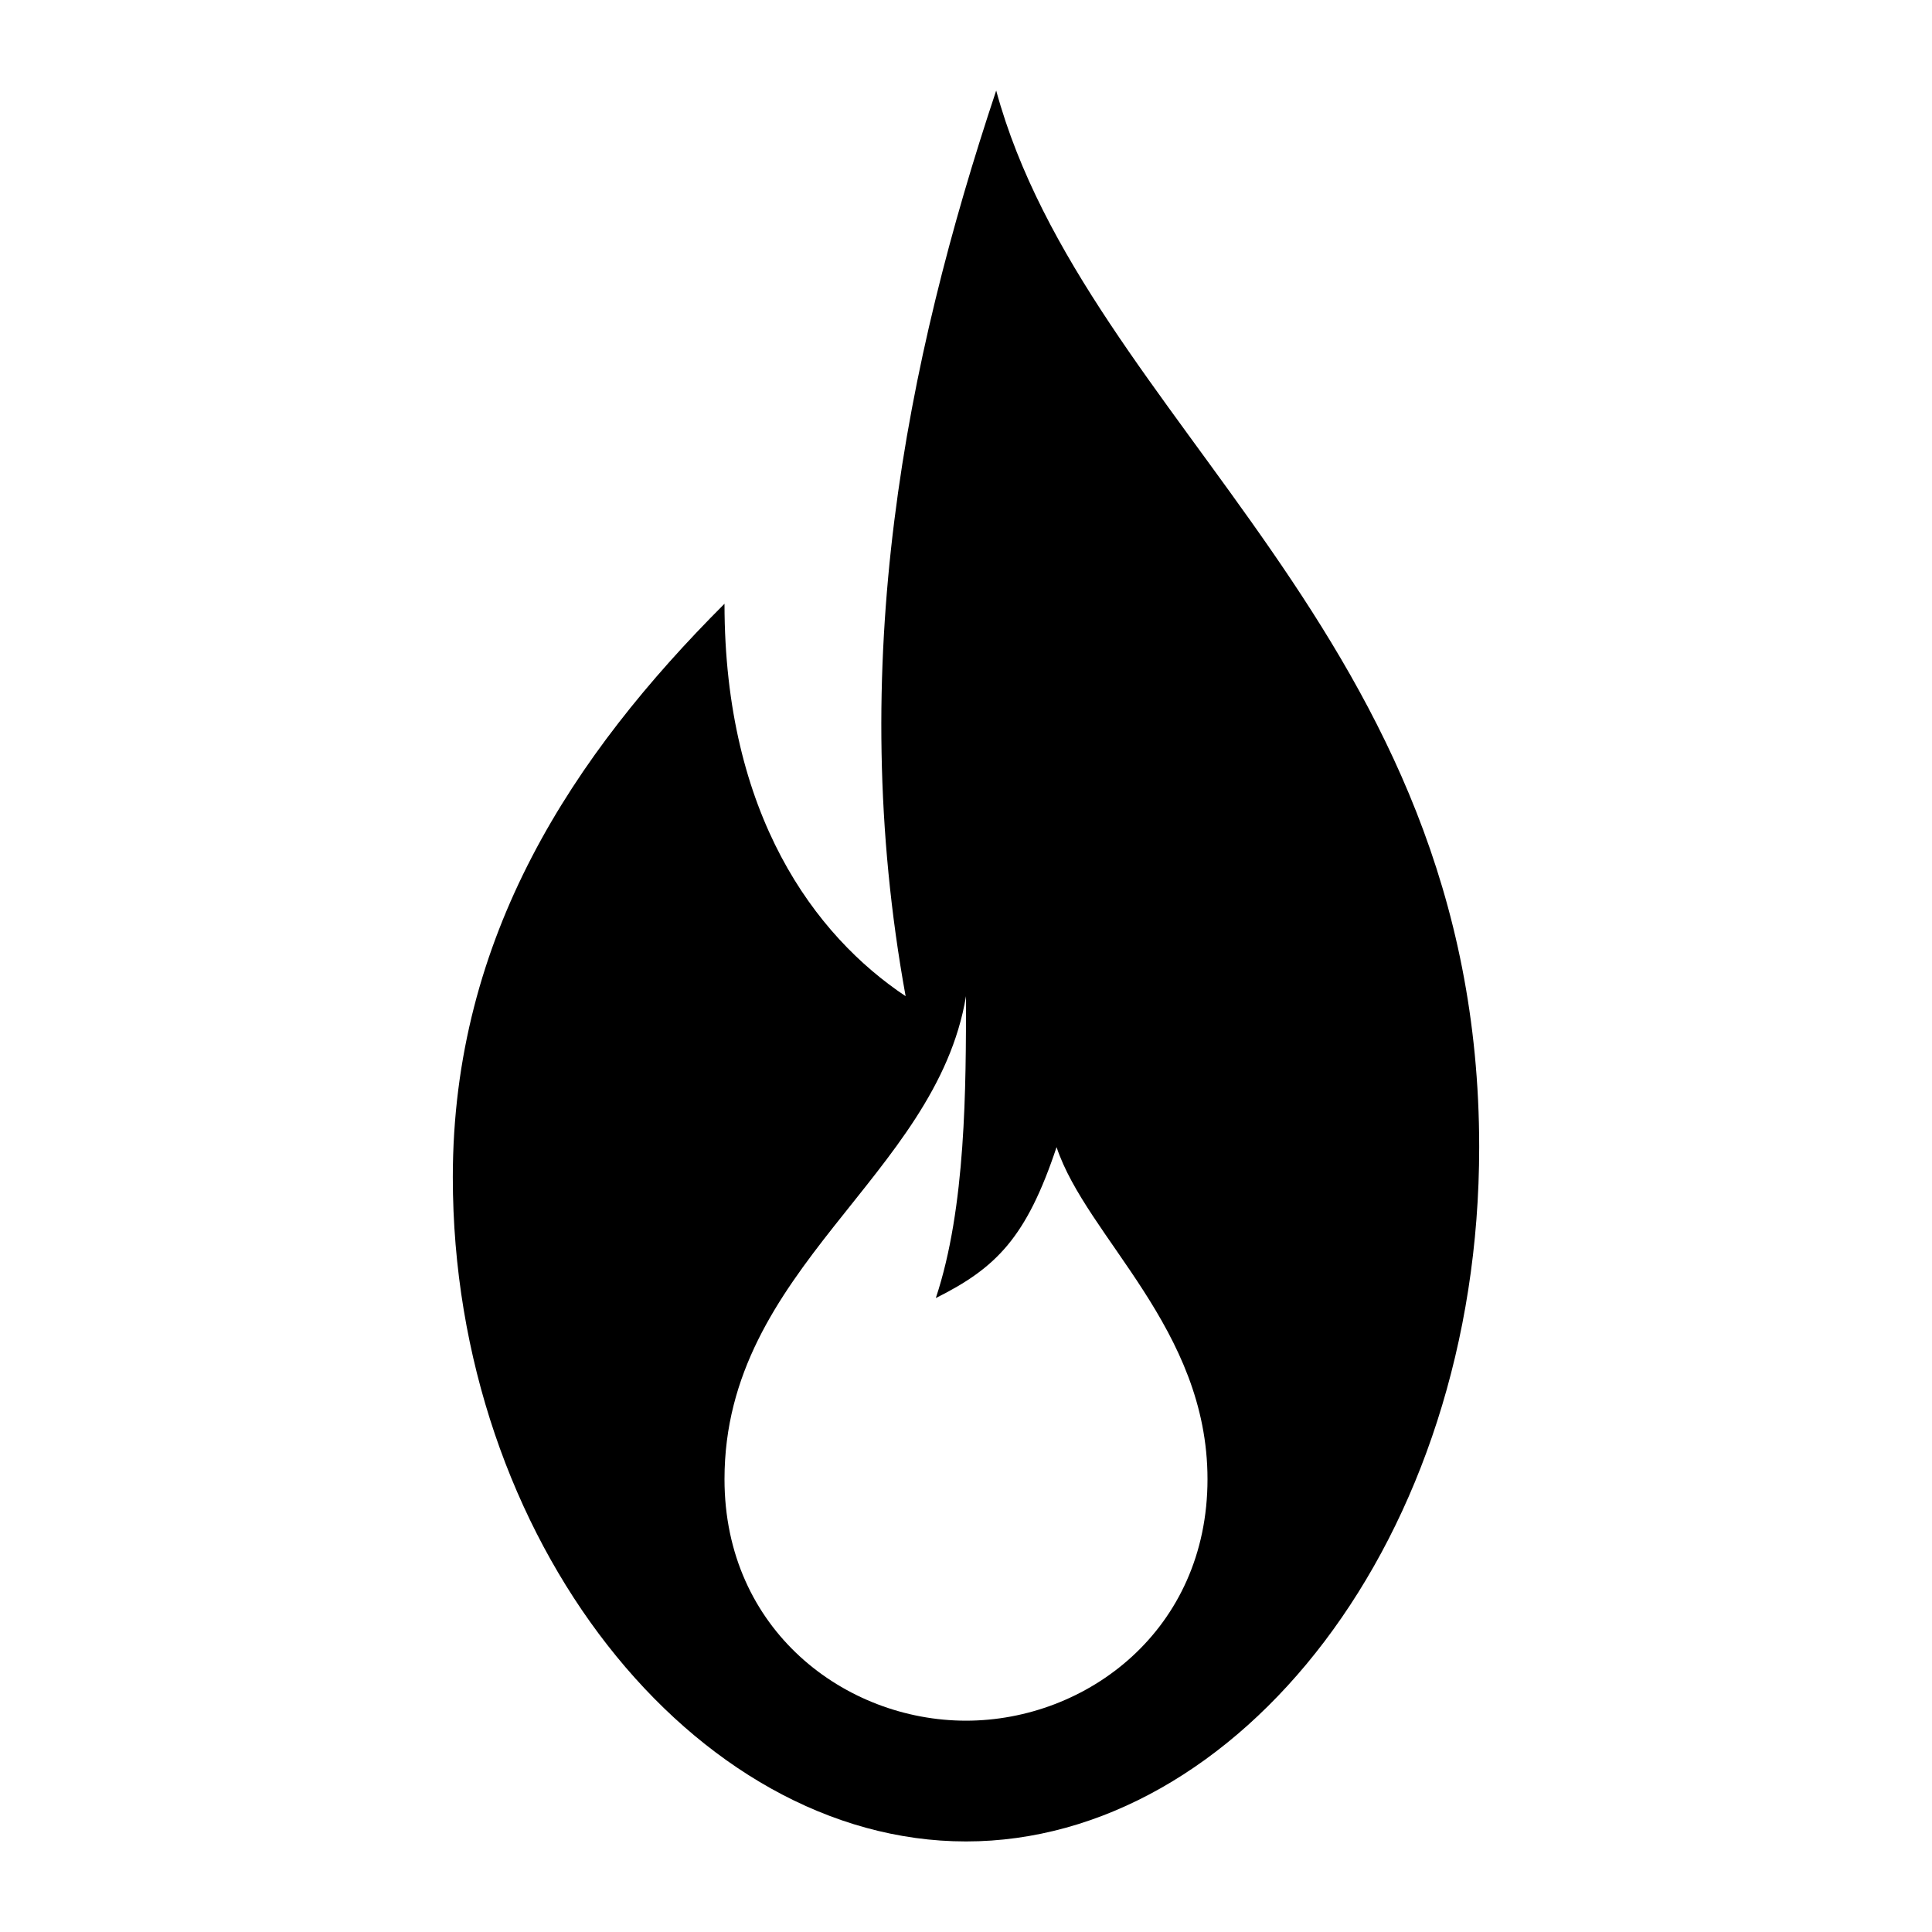
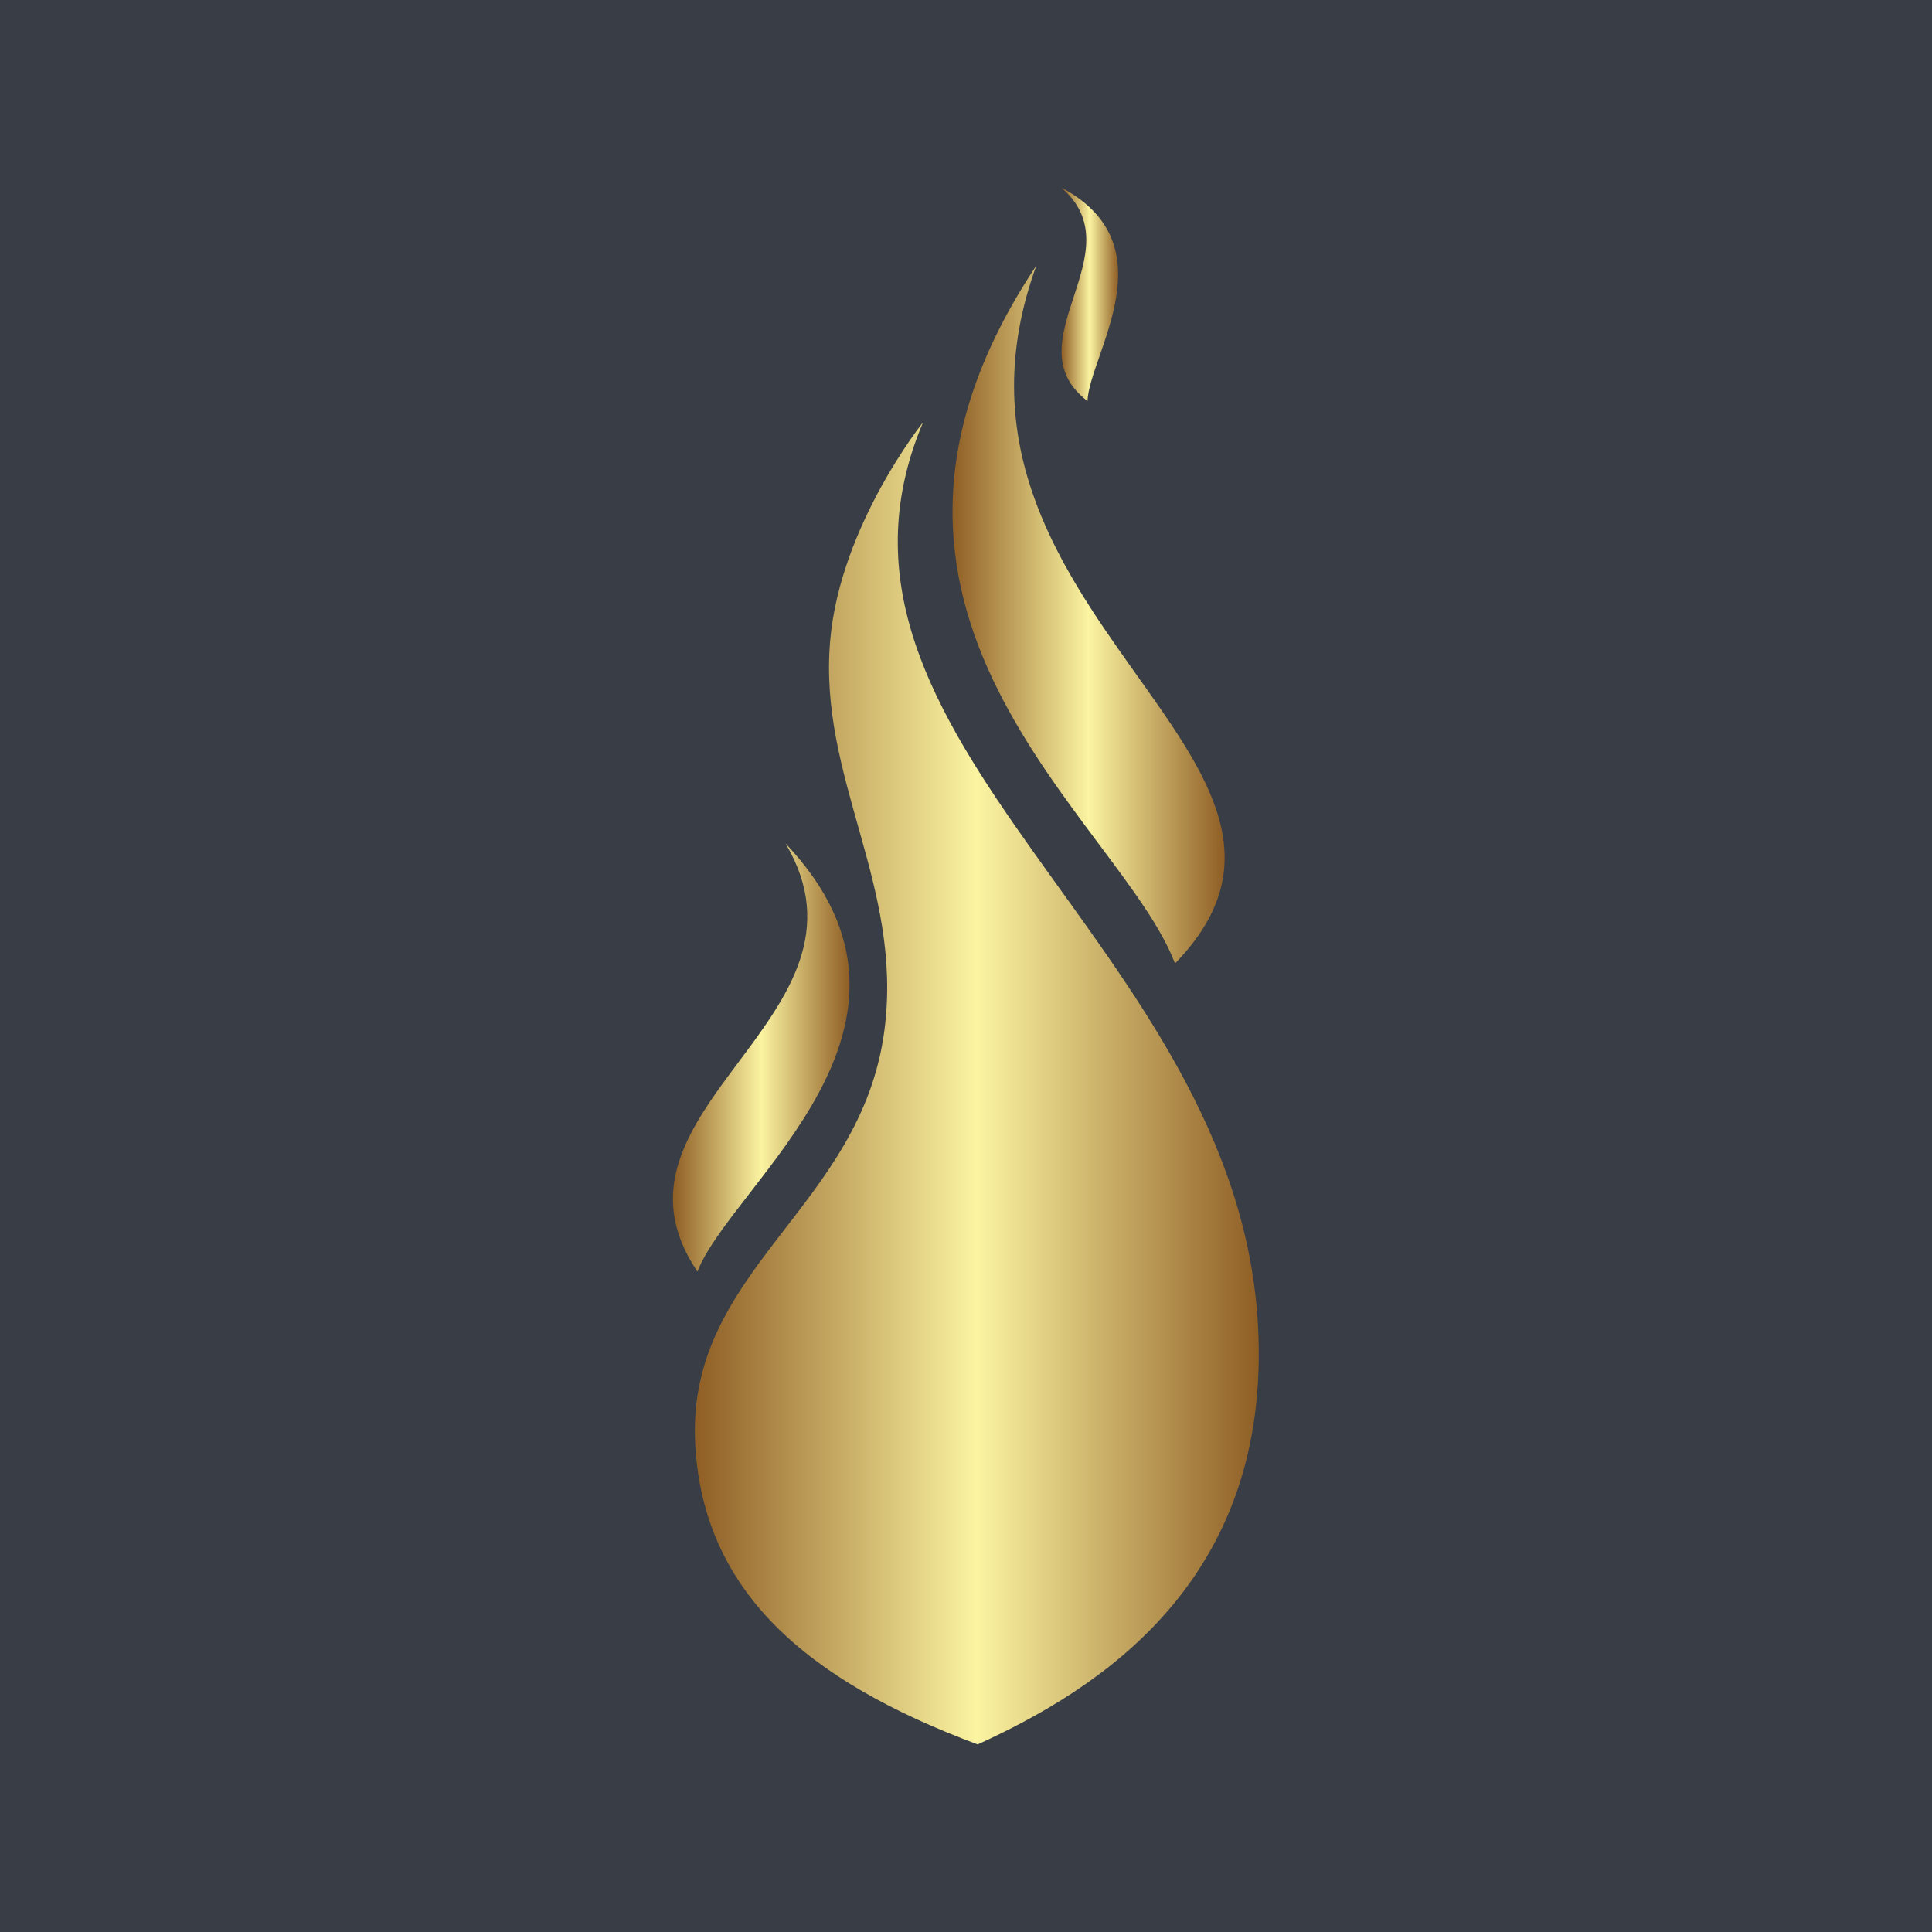
- <svg xmlns="http://www.w3.org/2000/svg" color="black" viewBox="0 0 64 64" fill="currentColor">
-   <rect width="64" height="64" fill="#ffffff" />
-   <path fill-rule="evenodd" d="M33 3c3 11 16 18 16 35c0 13-8 23-17 23S15 51 15 39c0-8 4-14 9-19c0 7 3 11 6 13c-2-11 0-21 3-30Zm-1 30c-1 6-8 9-8 16c0 5 4 8 8 8s8-3 8-8c0-5-4-8-5-11c-1 3-2 4-4 5c1-3 1-7 1-10Z" />
+ <svg xmlns="http://www.w3.org/2000/svg" viewBox="1534.31 19.06 619.38 619.38">
+   <rect x="1534.31" y="19.06" width="619.38" height="619.38" fill="#393e46" />
+   <defs>
+     <linearGradient id="ii-gold">
+       <stop offset="0" stop-color="#8f5e25" />
+       <stop offset="0.5" stop-color="#fbf4a1" />
+       <stop offset="1" stop-color="#8f5e25" />
+     </linearGradient>
+   </defs>
+   <g transform="scale(7.918745) translate(10, 10)">
+     <g transform="matrix(0.7146888,0,0,0.7146888,188.6433,-4.175926)" fill="url(#ii-gold)">
+       <path fill="url(#ii-gold)" d="M45.449,19.144c-7.641,18.075,17.768,29.46,18.973,51.125c0.812,14.602-9.163,20.697-15.878,23.766 c-9.784-3.648-15.538-8.717-15.998-16.984c-0.552-9.925,9.412-13.374,10.719-23.492c1.063-8.234-3.762-14.247-3.074-22.069 C40.762,24.984,45.449,19.144,45.449,19.144z" />
+       <path fill="url(#ii-gold)" d="M51.87,10.262c-13.112,19.692,4.755,31.374,7.854,39.535C70.889,38.297,44.696,29.923,51.87,10.262z" />
+       <path fill="url(#ii-gold)" d="M37.663,43c9.752,10.3-3.055,19.25-4.994,24.25C26.454,58.06,43.478,52.821,37.663,43z" />
+       <path fill="url(#ii-gold)" d="M53.282,5.843c6.165,3.271,1.6,9.456,1.481,12.092C50.421,14.625,57.536,9.509,53.282,5.843z" />
+     </g>
+   </g>
</svg>
